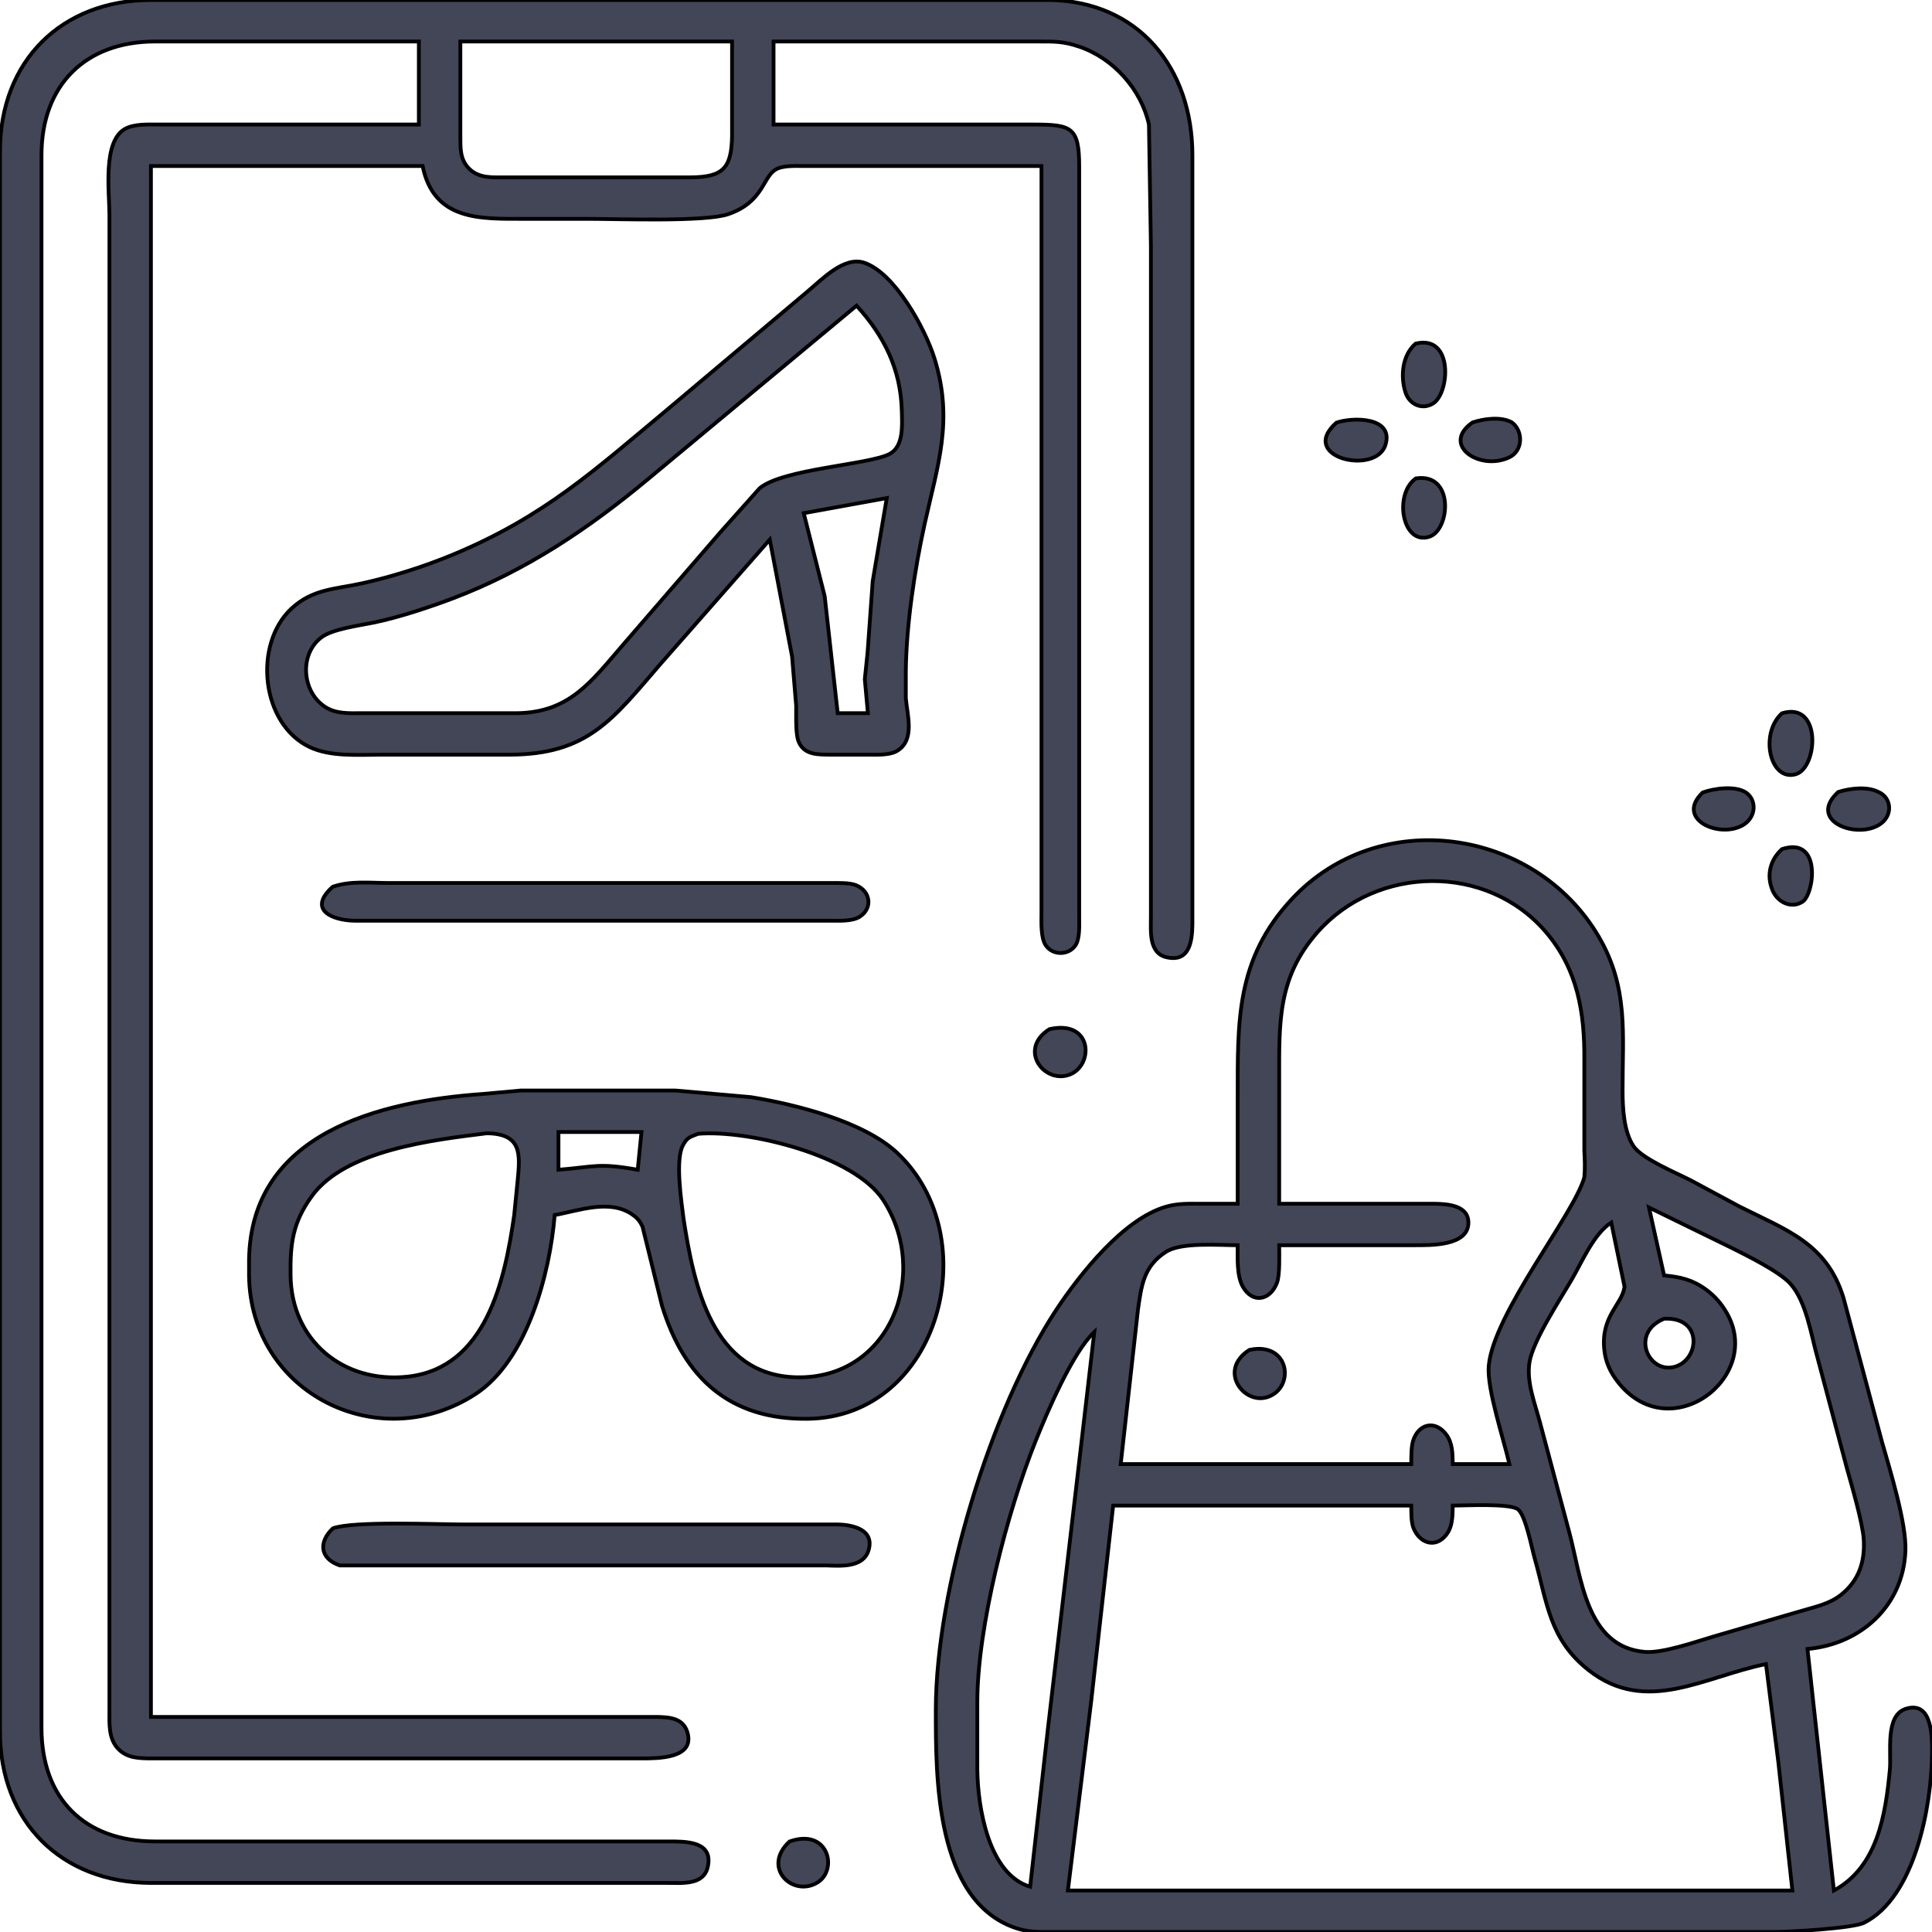
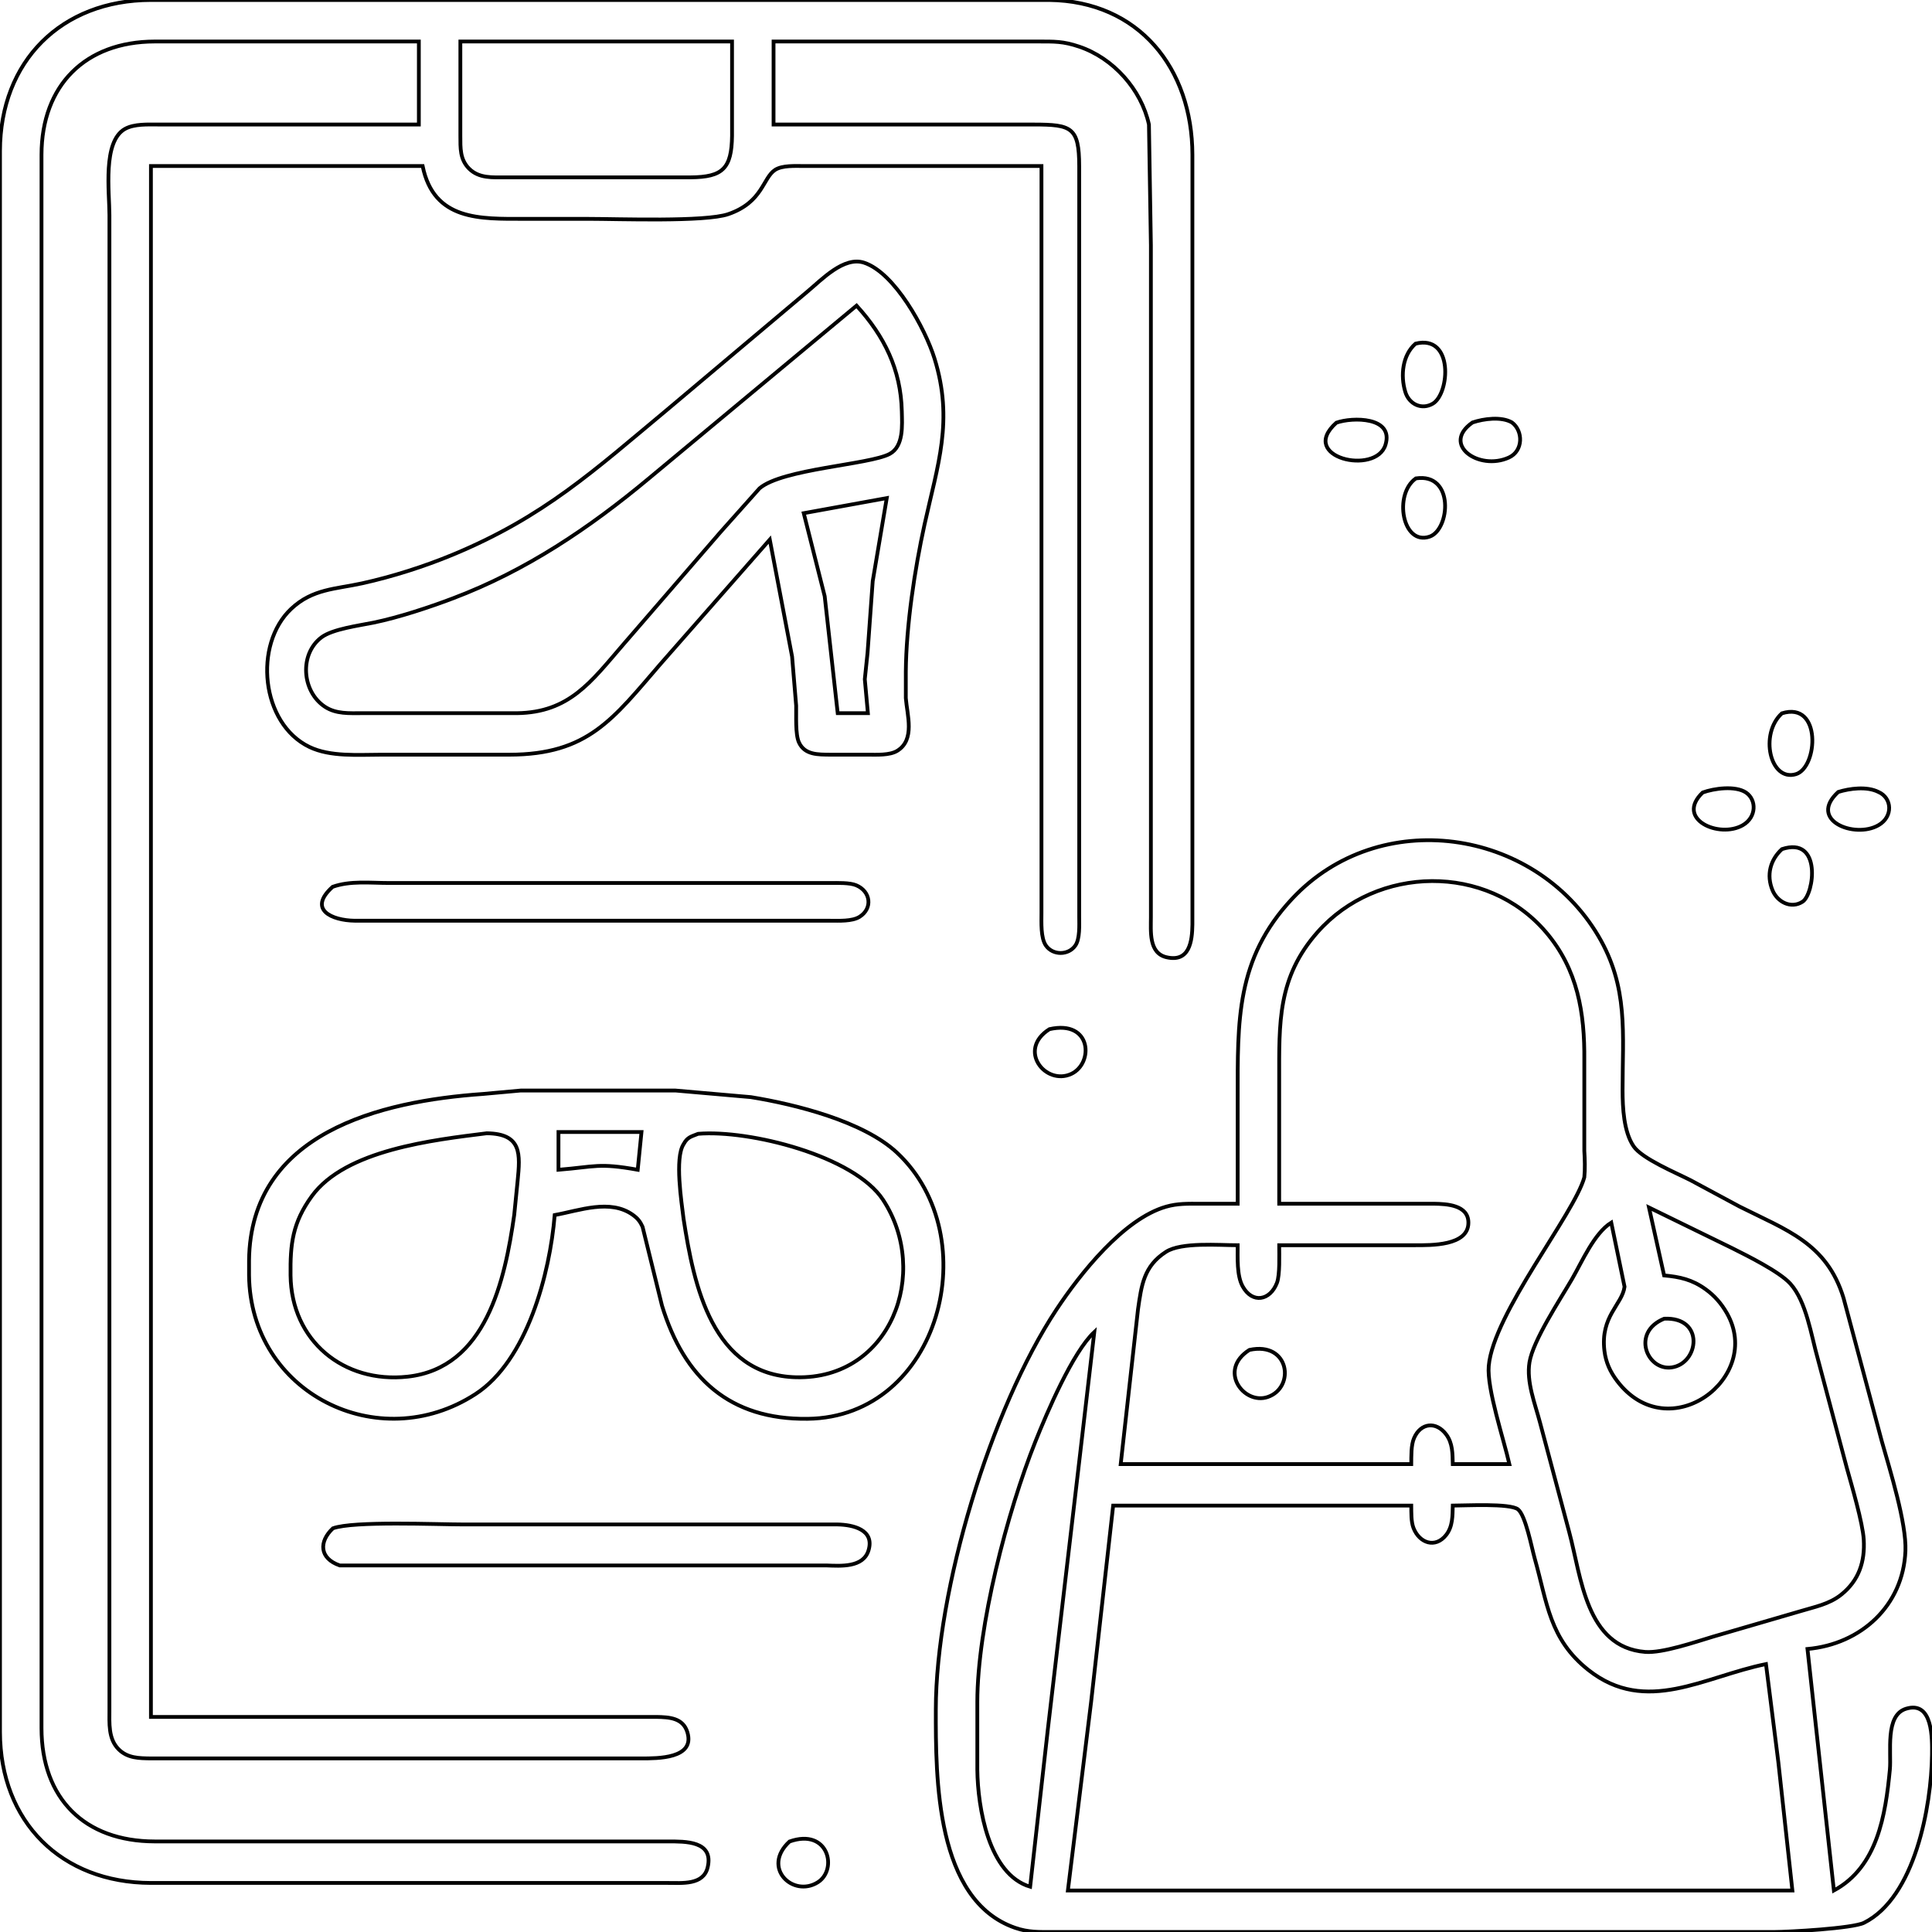
<svg xmlns="http://www.w3.org/2000/svg" width="135.45mm" height="135.45mm" viewBox="0 0 512 512">
-   <path id="fas" fill="#424656" stroke="black" stroke-width="1" d="M 111.00,11.00            C 111.00,11.00 41.00,11.00 41.00,11.00              22.60,11.03 11.03,22.60 11.00,41.00              11.00,41.00 11.00,341.00 11.00,341.00              11.00,341.00 11.00,458.00 11.00,458.00              11.03,476.63 22.37,487.97 41.00,488.00              41.00,488.00 154.00,488.00 154.00,488.00              154.00,488.00 177.00,488.00 177.00,488.00              181.54,488.01 189.24,487.79 187.53,494.90              186.39,499.62 180.75,498.99 177.00,499.00              177.00,499.00 40.00,499.00 40.00,499.00              16.23,498.96 0.04,482.77 0.00,459.00              0.00,459.00 0.00,106.00 0.00,106.00              0.00,106.00 0.00,40.00 0.00,40.00              0.04,16.23 16.23,0.04 40.00,0.00              40.00,0.00 193.00,0.00 193.00,0.00              193.00,0.00 278.00,0.00 278.00,0.00              301.83,0.28 315.96,18.12 316.00,41.00              316.00,41.00 316.00,205.00 316.00,205.00              316.00,205.00 316.00,245.00 316.00,245.00              315.94,249.42 315.25,255.12 309.10,253.67              304.38,252.55 305.01,246.73 305.00,243.00              305.00,243.00 305.00,65.00 305.00,65.00              305.00,65.00 304.48,33.00 304.48,33.00              302.46,23.69 295.01,15.39 286.00,12.36              281.67,10.90 279.44,11.01 275.00,11.00              275.00,11.00 205.00,11.00 205.00,11.00              205.00,11.00 205.00,33.00 205.00,33.00              205.00,33.00 274.00,33.00 274.00,33.00              283.94,33.02 285.98,33.70 286.00,44.00              286.00,44.00 286.00,243.00 286.00,243.00              286.00,245.15 286.22,248.77 284.98,250.57              283.15,253.21 279.01,253.22 277.17,250.57              275.77,248.53 276.00,244.44 276.00,242.00              276.00,242.00 276.00,44.00 276.00,44.00              276.00,44.00 213.00,44.00 213.00,44.00              210.76,44.00 207.32,43.78 205.41,45.02              202.10,47.18 202.18,53.59 193.00,56.75              186.88,58.86 163.87,58.00 156.00,58.00              156.00,58.00 139.00,58.00 139.00,58.00              127.27,58.00 114.96,58.54 112.00,44.00              112.00,44.00 40.00,44.00 40.00,44.00              40.00,44.00 40.00,455.00 40.00,455.00              40.00,455.00 95.00,455.00 95.00,455.00              95.00,455.00 132.00,455.00 132.00,455.00              132.00,455.00 174.00,455.00 174.00,455.00              177.31,455.07 181.00,455.23 182.16,459.05              184.29,466.12 174.15,465.99 170.00,466.00              170.00,466.00 65.00,466.00 65.00,466.00              65.00,466.00 40.00,466.00 40.00,466.00              36.86,465.95 33.82,465.96 31.43,463.57              28.64,460.78 29.01,456.62 29.00,453.00              29.00,453.00 29.00,131.00 29.00,131.00              29.00,131.00 29.00,57.00 29.00,57.00              29.00,50.90 27.15,37.53 33.11,34.17              35.57,32.79 39.23,33.00 42.00,33.00              42.00,33.00 111.00,33.00 111.00,33.00              111.00,33.00 111.00,11.00 111.00,11.00 Z            M 194.00,11.00            C 194.00,11.00 122.00,11.00 122.00,11.00              122.00,11.00 122.00,36.00 122.00,36.00              122.02,39.20 121.85,42.22 124.31,44.69              126.96,47.33 130.57,46.99 134.00,47.00              134.00,47.00 183.00,47.00 183.00,47.00              191.55,46.94 193.88,44.65 194.00,36.00              194.00,36.00 194.00,11.00 194.00,11.00 Z            M 204.00,143.00            C 204.00,143.00 175.00,176.00 175.00,176.00              162.45,190.54 155.85,199.97 135.00,200.00              135.00,200.00 101.00,200.00 101.00,200.00              94.93,200.00 87.55,200.62 82.00,197.95              69.13,191.76 67.10,170.80 77.18,161.33              82.84,156.02 88.93,156.14 96.00,154.58              103.98,152.82 112.46,150.12 120.00,146.99              144.17,136.96 157.44,124.69 177.00,108.41              177.00,108.41 214.00,77.25 214.00,77.25              217.77,74.11 223.64,67.85 229.00,69.62              237.10,72.29 245.20,87.09 247.65,95.00              252.77,111.48 248.49,123.20 245.01,139.00              242.39,150.91 240.15,165.84 240.05,178.00              240.05,178.00 240.05,185.00 240.05,185.00              240.39,189.45 242.57,196.05 237.77,198.98              235.77,200.20 232.31,200.00 230.00,200.00              230.00,200.00 220.00,200.00 220.00,200.00              216.85,199.95 213.29,200.11 211.74,196.77              210.73,194.61 211.05,189.55 210.99,187.00              210.99,187.00 209.91,174.00 209.91,174.00              209.91,174.00 204.00,143.00 204.00,143.00 Z            M 227.00,81.00            C 227.00,81.00 172.00,126.75 172.00,126.75              156.16,139.96 139.41,151.25 120.00,158.58              113.53,161.02 105.75,163.60 99.00,165.00              95.21,165.78 88.16,166.68 85.21,168.89              79.30,173.31 79.95,183.18 86.05,187.26              89.05,189.27 92.56,188.99 96.00,189.00              96.00,189.00 137.00,189.00 137.00,189.00              150.86,188.83 156.63,180.69 165.00,171.00              165.00,171.00 190.95,141.00 190.95,141.00              190.95,141.00 201.28,129.42 201.28,129.42              207.37,124.22 230.38,123.16 235.75,120.30              239.52,118.29 239.07,112.67 238.99,109.00              238.73,97.91 234.37,89.10 227.00,81.00 Z            M 375.14,91.07            C 385.30,88.56 384.20,104.30 379.73,106.96              376.74,108.74 373.41,107.09 372.43,103.89              371.08,99.51 371.69,94.05 375.14,91.07 Z            M 354.15,112.02            C 358.40,110.51 369.47,110.41 367.16,117.90              364.63,126.07 343.81,121.23 354.15,112.02 Z            M 390.23,111.96            C 393.22,110.95 397.93,110.34 400.69,111.96              403.68,114.17 403.72,119.52 399.85,121.26              391.91,124.85 381.84,117.80 390.23,111.96 Z            M 375.22,126.78            C 385.50,125.23 384.29,140.35 378.87,142.21              371.63,144.69 369.26,130.94 375.22,126.78 Z            M 235.00,132.00            C 235.00,132.00 213.00,136.00 213.00,136.00              213.00,136.00 218.55,158.00 218.55,158.00              218.55,158.00 222.00,189.00 222.00,189.00              222.00,189.00 230.00,189.00 230.00,189.00              230.00,189.00 229.18,180.00 229.18,180.00              229.18,180.00 229.91,173.00 229.91,173.00              229.91,173.00 231.28,154.00 231.28,154.00              231.28,154.00 235.00,132.00 235.00,132.00 Z            M 472.22,189.04            C 482.83,185.76 481.78,203.39 475.95,205.16              469.08,207.23 466.21,194.52 472.22,189.04 Z            M 451.23,210.02            C 454.19,208.94 459.86,208.14 462.69,210.02              465.55,211.94 465.53,216.57 461.85,218.69              455.60,222.29 443.84,217.08 451.23,210.02 Z            M 487.15,209.88            C 490.15,208.95 494.73,208.32 497.81,209.88              501.44,211.45 501.75,216.44 497.81,218.69              491.51,222.34 478.97,217.37 487.15,209.88 Z            M 328.00,319.00            C 328.00,319.00 328.00,291.00 328.00,291.00              328.00,270.66 327.49,254.14 342.44,238.17              365.56,213.46 406.59,219.41 423.55,248.00              431.64,261.66 429.98,273.93 430.00,289.00              430.01,293.52 430.29,299.93 432.93,303.79              435.17,307.07 444.15,310.80 448.00,312.76              448.00,312.76 461.00,319.75 461.00,319.75              473.37,325.98 484.13,329.43 488.56,344.00              488.56,344.00 498.71,382.00 498.71,382.00              500.86,389.57 505.26,403.67 504.96,411.00              504.37,425.57 493.16,435.72 479.00,437.00              479.00,437.00 486.00,501.00 486.00,501.00              497.55,494.78 499.68,481.00 500.83,469.00              501.28,464.35 499.48,454.58 505.10,452.84              512.29,450.62 512.04,460.85 512.00,465.00              511.84,478.73 507.46,502.81 494.00,509.55              490.99,511.05 474.16,511.99 470.00,512.00              470.00,512.00 279.00,512.00 279.00,512.00              275.36,511.99 272.53,512.12 269.00,510.89              247.93,503.57 247.97,471.18 248.00,453.00              248.05,421.24 262.54,373.40 280.00,347.00              286.25,337.55 297.78,323.01 309.00,319.79              312.09,318.90 314.83,319.00 318.00,319.00              318.00,319.00 328.00,319.00 328.00,319.00 Z            M 472.23,225.03            C 482.88,221.51 480.80,236.97 477.69,238.97              474.63,240.94 471.02,239.03 469.74,235.94              468.05,231.89 469.14,227.86 472.23,225.03 Z            M 400.00,388.00            C 398.53,381.48 394.00,368.00 394.53,362.00              395.75,348.04 417.22,321.69 419.86,312.00              420.08,309.98 420.00,307.12 419.86,305.00              419.86,305.00 419.86,281.00 419.86,281.00              419.98,268.41 418.11,256.89 409.68,247.01              394.06,228.73 364.92,229.24 349.18,247.01              338.52,259.04 339.00,271.12 339.00,286.00              339.00,286.00 339.00,319.00 339.00,319.00              339.00,319.00 380.00,319.00 380.00,319.00              383.37,319.05 389.14,319.31 389.14,324.02              389.14,330.23 379.16,329.99 375.00,330.00              375.00,330.00 339.00,330.00 339.00,330.00              339.00,332.49 339.22,337.85 338.40,339.98              336.58,344.69 331.88,345.55 329.31,340.89              327.73,338.03 328.00,333.25 328.00,330.00              322.98,330.00 313.09,329.14 309.02,331.74              303.07,335.53 302.49,340.71 301.58,347.00              301.58,347.00 297.00,388.00 297.00,388.00              297.00,388.00 374.00,388.00 374.00,388.00              374.02,385.94 373.92,383.00 374.74,381.11              376.49,377.04 380.61,376.59 383.26,380.15              385.00,382.49 384.93,385.25 385.00,388.00              385.00,388.00 400.00,388.00 400.00,388.00 Z            M 88.15,235.02            C 92.80,233.36 98.09,234.00 103.00,234.00              103.00,234.00 129.00,234.00 129.00,234.00              129.00,234.00 220.00,234.00 220.00,234.00              221.91,234.00 225.18,233.88 226.89,234.60              230.81,236.23 231.30,240.79 227.77,242.98              225.80,244.20 222.28,244.00 220.00,244.00              220.00,244.00 116.00,244.00 116.00,244.00              116.00,244.00 94.00,244.00 94.00,244.00              87.88,243.91 81.46,241.03 88.15,235.02 Z            M 278.11,272.74            C 289.38,270.19 289.89,281.82 283.89,284.60              277.07,287.76 269.47,278.21 278.11,272.74 Z            M 147.00,322.00            C 145.73,337.54 139.65,360.61 126.00,369.45              100.30,386.12 66.37,369.16 66.00,338.00              66.00,338.00 66.00,334.00 66.00,334.00              66.40,300.18 100.71,291.82 128.00,289.91              128.00,289.91 138.00,289.00 138.00,289.00              138.00,289.00 158.00,289.00 158.00,289.00              158.00,289.00 179.00,289.00 179.00,289.00              179.00,289.00 199.00,290.75 199.00,290.75              210.86,292.68 228.83,297.17 237.71,305.47              261.58,327.77 249.14,375.59 214.00,376.00              193.39,376.24 181.33,365.25 175.43,346.00              175.43,346.00 170.28,325.10 170.28,325.10              169.66,323.73 169.00,322.90 167.77,322.00              161.74,317.60 153.45,320.85 147.00,322.00 Z            M 129.00,300.33            C 114.90,302.10 91.57,304.68 82.63,317.00              77.52,324.05 76.90,329.65 77.00,338.00              77.21,355.32 91.05,366.67 108.00,364.83              128.86,362.56 133.81,339.20 136.27,322.00              136.27,322.00 137.17,313.00 137.17,313.00              137.87,305.84 138.35,300.45 129.00,300.33 Z            M 170.00,300.00            C 170.00,300.00 148.00,300.00 148.00,300.00              148.00,300.00 148.00,310.00 148.00,310.00              157.77,309.21 158.58,308.13 169.00,310.00              169.00,310.00 170.00,300.00 170.00,300.00 Z            M 185.02,300.47            C 183.15,301.23 182.20,301.30 181.15,303.23              178.77,306.92 180.62,318.60 181.15,323.00              183.87,340.66 188.76,364.45 211.00,364.99              236.05,365.59 246.65,337.30 234.04,318.00              226.36,306.27 198.52,299.36 185.02,300.47 Z            M 427.00,324.00            C 422.44,326.87 419.30,334.31 416.58,339.00              413.41,344.45 406.27,355.25 405.33,361.00              404.47,366.25 406.79,371.94 408.12,377.00              408.12,377.00 415.85,406.00 415.85,406.00              419.07,417.92 420.28,436.53 436.00,437.78              440.58,438.14 449.39,435.10 454.00,433.72              454.00,433.72 477.00,427.02 477.00,427.02              480.86,425.84 484.71,425.18 487.96,422.58              492.64,418.84 494.26,413.83 493.91,408.00              493.64,403.55 490.72,393.67 489.42,389.00              489.42,389.00 481.71,360.00 481.71,360.00              479.96,353.83 478.73,344.96 474.47,340.21              471.60,337.01 463.08,332.80 459.00,330.75              459.00,330.75 437.00,320.00 437.00,320.00              437.00,320.00 441.00,338.00 441.00,338.00              445.20,338.38 448.46,339.11 451.98,341.65              454.38,343.37 456.17,345.44 457.64,348.00              467.41,365.10 442.23,383.98 428.56,365.98              426.71,363.56 425.56,361.03 425.19,358.00              424.07,348.78 429.91,345.75 430.52,341.00              430.52,341.00 427.00,324.00 427.00,324.00 Z            M 441.02,349.47            C 432.24,353.04 436.44,363.30 443.00,362.38              450.27,361.37 451.85,348.96 441.02,349.47 Z            M 290.00,353.00            C 284.28,358.35 277.46,374.34 274.40,382.00              266.93,400.67 259.03,430.96 259.00,451.00              259.00,451.00 259.00,469.00 259.00,469.00              259.12,479.05 262.00,496.74 273.00,500.00              273.00,500.00 277.72,458.00 277.72,458.00              277.72,458.00 286.16,386.00 286.16,386.00              286.16,386.00 290.00,353.00 290.00,353.00 Z            M 331.11,357.74            C 341.77,355.43 343.32,367.71 335.96,370.22              329.60,372.39 322.65,363.09 331.11,357.74 Z            M 374.00,399.00            C 374.00,399.00 295.00,399.00 295.00,399.00              295.00,399.00 289.16,451.00 289.16,451.00              289.16,451.00 283.00,501.00 283.00,501.00              283.00,501.00 475.00,501.00 475.00,501.00              475.00,501.00 471.28,467.00 471.28,467.00              471.28,467.00 468.00,441.00 468.00,441.00              451.65,444.30 436.24,454.60 421.00,442.61              410.57,434.40 410.05,424.77 406.71,413.00              405.91,410.18 404.30,401.57 402.28,399.99              400.15,398.34 388.25,399.00 385.00,399.00              384.93,401.67 385.01,404.53 383.26,406.76              380.37,410.44 376.16,408.92 374.60,404.96              373.93,403.27 374.02,400.81 374.00,399.00 Z            M 88.23,405.02            C 93.67,403.03 115.77,404.00 123.00,404.00              123.00,404.00 198.00,404.00 198.00,404.00              198.00,404.00 222.00,404.00 222.00,404.00              225.97,404.08 231.86,405.34 230.16,410.89              228.75,415.48 222.76,414.99 219.00,414.86              219.00,414.86 115.00,414.86 115.00,414.86              115.00,414.86 90.04,414.86 90.04,414.86              84.61,412.99 84.47,408.53 88.23,405.02 Z            M 209.23,488.02            C 219.57,484.35 222.09,495.45 216.72,498.83              210.15,502.96 201.71,494.95 209.23,488.02 Z" />
+   <path id="fas" fill="none" stroke="black" stroke-width="1" d="M 111.00,11.00            C 111.00,11.00 41.00,11.00 41.00,11.00              22.60,11.03 11.03,22.60 11.00,41.00              11.00,41.00 11.00,341.00 11.00,341.00              11.00,341.00 11.00,458.00 11.00,458.00              11.03,476.63 22.37,487.97 41.00,488.00              41.00,488.00 154.00,488.00 154.00,488.00              154.00,488.00 177.00,488.00 177.00,488.00              181.54,488.01 189.24,487.79 187.53,494.90              186.39,499.62 180.75,498.99 177.00,499.00              177.00,499.00 40.00,499.00 40.00,499.00              16.23,498.96 0.04,482.77 0.00,459.00              0.00,459.00 0.00,106.00 0.00,106.00              0.00,106.00 0.00,40.00 0.00,40.00              0.04,16.23 16.23,0.04 40.00,0.00              40.00,0.00 193.00,0.00 193.00,0.00              193.00,0.00 278.00,0.00 278.00,0.00              301.83,0.28 315.96,18.12 316.00,41.00              316.00,41.00 316.00,205.00 316.00,205.00              316.00,205.00 316.00,245.00 316.00,245.00              315.94,249.42 315.25,255.12 309.10,253.67              304.38,252.55 305.01,246.73 305.00,243.00              305.00,243.00 305.00,65.00 305.00,65.00              305.00,65.00 304.48,33.00 304.48,33.00              302.46,23.69 295.01,15.39 286.00,12.36              281.67,10.90 279.44,11.01 275.00,11.00              275.00,11.00 205.00,11.00 205.00,11.00              205.00,11.00 205.00,33.00 205.00,33.00              205.00,33.00 274.00,33.00 274.00,33.00              283.94,33.02 285.98,33.70 286.00,44.00              286.00,44.00 286.00,243.00 286.00,243.00              286.00,245.15 286.22,248.77 284.98,250.57              283.15,253.21 279.01,253.22 277.17,250.57              275.77,248.53 276.00,244.44 276.00,242.00              276.00,242.00 276.00,44.00 276.00,44.00              276.00,44.00 213.00,44.00 213.00,44.00              210.76,44.00 207.32,43.78 205.41,45.02              202.10,47.18 202.18,53.59 193.00,56.75              186.88,58.86 163.87,58.00 156.00,58.00              156.00,58.00 139.00,58.00 139.00,58.00              127.27,58.00 114.96,58.54 112.00,44.00              112.00,44.00 40.00,44.00 40.00,44.00              40.00,44.00 40.00,455.00 40.00,455.00              40.00,455.00 95.00,455.00 95.00,455.00              95.00,455.00 132.00,455.00 132.00,455.00              132.00,455.00 174.00,455.00 174.00,455.00              177.31,455.07 181.00,455.23 182.16,459.05              184.29,466.12 174.15,465.99 170.00,466.00              170.00,466.00 65.00,466.00 65.00,466.00              65.00,466.00 40.00,466.00 40.00,466.00              36.86,465.95 33.82,465.96 31.43,463.57              28.64,460.78 29.01,456.62 29.00,453.00              29.00,453.00 29.00,131.00 29.00,131.00              29.00,131.00 29.00,57.00 29.00,57.00              29.00,50.90 27.15,37.53 33.11,34.17              35.57,32.79 39.23,33.00 42.00,33.00              42.00,33.00 111.00,33.00 111.00,33.00              111.00,33.00 111.00,11.00 111.00,11.00 Z            M 194.00,11.00            C 194.00,11.00 122.00,11.00 122.00,11.00              122.00,11.00 122.00,36.00 122.00,36.00              122.02,39.20 121.85,42.22 124.31,44.69              126.96,47.33 130.57,46.99 134.00,47.00              134.00,47.00 183.00,47.00 183.00,47.00              191.55,46.94 193.88,44.65 194.00,36.00              194.00,36.00 194.00,11.00 194.00,11.00 Z            M 204.00,143.00            C 204.00,143.00 175.00,176.00 175.00,176.00              162.45,190.54 155.85,199.97 135.00,200.00              135.00,200.00 101.00,200.00 101.00,200.00              94.93,200.00 87.55,200.62 82.00,197.95              69.13,191.76 67.10,170.80 77.18,161.33              82.84,156.02 88.93,156.14 96.00,154.58              103.98,152.82 112.46,150.12 120.00,146.99              144.17,136.96 157.44,124.69 177.00,108.41              177.00,108.41 214.00,77.25 214.00,77.25              217.77,74.11 223.64,67.85 229.00,69.62              237.10,72.29 245.20,87.09 247.65,95.00              252.77,111.48 248.49,123.20 245.01,139.00              242.39,150.91 240.15,165.84 240.05,178.00              240.05,178.00 240.05,185.00 240.05,185.00              240.39,189.45 242.57,196.05 237.77,198.98              235.77,200.20 232.31,200.00 230.00,200.00              230.00,200.00 220.00,200.00 220.00,200.00              216.85,199.95 213.29,200.11 211.74,196.77              210.73,194.61 211.05,189.55 210.99,187.00              210.99,187.00 209.91,174.00 209.91,174.00              209.91,174.00 204.00,143.00 204.00,143.00 Z            M 227.00,81.00            C 227.00,81.00 172.00,126.75 172.00,126.75              156.16,139.96 139.41,151.25 120.00,158.58              113.53,161.02 105.75,163.60 99.00,165.00              95.21,165.78 88.16,166.68 85.21,168.89              79.30,173.31 79.95,183.18 86.05,187.26              89.05,189.27 92.56,188.99 96.00,189.00              96.00,189.00 137.00,189.00 137.00,189.00              150.86,188.83 156.63,180.69 165.00,171.00              165.00,171.00 190.95,141.00 190.95,141.00              190.95,141.00 201.28,129.42 201.28,129.42              207.37,124.22 230.38,123.16 235.75,120.30              239.52,118.29 239.07,112.67 238.99,109.00              238.73,97.91 234.37,89.10 227.00,81.00 Z            M 375.14,91.07            C 385.30,88.56 384.20,104.30 379.73,106.96              376.74,108.74 373.41,107.09 372.43,103.89              371.08,99.51 371.69,94.05 375.14,91.07 Z            M 354.15,112.02            C 358.40,110.51 369.47,110.41 367.16,117.90              364.63,126.07 343.81,121.23 354.15,112.02 Z            M 390.23,111.96            C 393.22,110.95 397.93,110.34 400.69,111.96              403.68,114.17 403.72,119.52 399.85,121.26              391.91,124.85 381.84,117.80 390.23,111.96 Z            M 375.22,126.78            C 385.50,125.23 384.29,140.35 378.87,142.21              371.63,144.69 369.26,130.94 375.22,126.78 Z            M 235.00,132.00            C 235.00,132.00 213.00,136.00 213.00,136.00              213.00,136.00 218.55,158.00 218.55,158.00              218.55,158.00 222.00,189.00 222.00,189.00              222.00,189.00 230.00,189.00 230.00,189.00              230.00,189.00 229.18,180.00 229.18,180.00              229.18,180.00 229.91,173.00 229.91,173.00              229.91,173.00 231.28,154.00 231.28,154.00              231.28,154.00 235.00,132.00 235.00,132.00 Z            M 472.22,189.04            C 482.83,185.76 481.78,203.39 475.95,205.16              469.08,207.23 466.21,194.52 472.22,189.04 Z            M 451.23,210.02            C 454.19,208.94 459.86,208.14 462.69,210.02              465.55,211.94 465.53,216.57 461.85,218.69              455.60,222.29 443.84,217.08 451.23,210.02 Z            M 487.15,209.88            C 490.15,208.95 494.73,208.32 497.81,209.88              501.44,211.45 501.75,216.44 497.81,218.69              491.51,222.34 478.97,217.37 487.15,209.88 Z            M 328.00,319.00            C 328.00,319.00 328.00,291.00 328.00,291.00              328.00,270.66 327.49,254.14 342.44,238.17              365.56,213.46 406.59,219.41 423.55,248.00              431.64,261.66 429.98,273.93 430.00,289.00              430.01,293.52 430.29,299.93 432.93,303.79              435.17,307.07 444.15,310.80 448.00,312.76              448.00,312.76 461.00,319.75 461.00,319.75              473.37,325.98 484.13,329.43 488.56,344.00              488.56,344.00 498.71,382.00 498.71,382.00              500.86,389.57 505.26,403.67 504.96,411.00              504.37,425.57 493.16,435.72 479.00,437.00              479.00,437.00 486.00,501.00 486.00,501.00              497.55,494.78 499.68,481.00 500.83,469.00              501.28,464.35 499.48,454.58 505.10,452.84              512.29,450.62 512.04,460.85 512.00,465.00              511.84,478.73 507.46,502.81 494.00,509.55              490.99,511.05 474.16,511.99 470.00,512.00              470.00,512.00 279.00,512.00 279.00,512.00              275.36,511.99 272.53,512.12 269.00,510.89              247.93,503.57 247.97,471.18 248.00,453.00              248.05,421.24 262.54,373.40 280.00,347.00              286.25,337.55 297.78,323.01 309.00,319.79              312.09,318.90 314.83,319.00 318.00,319.00              318.00,319.00 328.00,319.00 328.00,319.00 Z            M 472.23,225.03            C 482.88,221.51 480.80,236.97 477.69,238.97              474.63,240.94 471.02,239.03 469.74,235.94              468.05,231.89 469.14,227.86 472.23,225.03 Z            M 400.00,388.00            C 398.53,381.48 394.00,368.00 394.53,362.00              395.75,348.04 417.22,321.69 419.86,312.00              420.08,309.98 420.00,307.12 419.86,305.00              419.86,305.00 419.86,281.00 419.86,281.00              419.98,268.41 418.11,256.89 409.68,247.01              394.06,228.73 364.92,229.24 349.18,247.01              338.52,259.04 339.00,271.12 339.00,286.00              339.00,286.00 339.00,319.00 339.00,319.00              339.00,319.00 380.00,319.00 380.00,319.00              383.37,319.05 389.14,319.31 389.14,324.02              389.14,330.23 379.16,329.99 375.00,330.00              375.00,330.00 339.00,330.00 339.00,330.00              339.00,332.49 339.22,337.85 338.40,339.98              336.58,344.69 331.88,345.55 329.31,340.89              327.73,338.03 328.00,333.25 328.00,330.00              322.98,330.00 313.09,329.14 309.02,331.74              303.07,335.53 302.49,340.71 301.58,347.00              301.58,347.00 297.00,388.00 297.00,388.00              297.00,388.00 374.00,388.00 374.00,388.00              374.02,385.94 373.92,383.00 374.74,381.11              376.49,377.04 380.61,376.59 383.26,380.15              385.00,382.49 384.93,385.25 385.00,388.00              385.00,388.00 400.00,388.00 400.00,388.00 Z            M 88.15,235.02            C 92.80,233.36 98.09,234.00 103.00,234.00              103.00,234.00 129.00,234.00 129.00,234.00              129.00,234.00 220.00,234.00 220.00,234.00              221.91,234.00 225.18,233.88 226.89,234.60              230.81,236.23 231.30,240.79 227.77,242.98              225.80,244.20 222.28,244.00 220.00,244.00              220.00,244.00 116.00,244.00 116.00,244.00              116.00,244.00 94.00,244.00 94.00,244.00              87.88,243.91 81.46,241.03 88.15,235.02 Z            M 278.11,272.74            C 289.38,270.19 289.89,281.82 283.89,284.60              277.07,287.76 269.47,278.21 278.11,272.74 Z            M 147.00,322.00            C 145.73,337.54 139.65,360.61 126.00,369.45              100.30,386.12 66.37,369.16 66.00,338.00              66.00,338.00 66.00,334.00 66.00,334.00              66.40,300.18 100.71,291.82 128.00,289.91              128.00,289.91 138.00,289.00 138.00,289.00              138.00,289.00 158.00,289.00 158.00,289.00              158.00,289.00 179.00,289.00 179.00,289.00              179.00,289.00 199.00,290.75 199.00,290.75              210.86,292.68 228.83,297.17 237.71,305.47              261.58,327.77 249.14,375.59 214.00,376.00              193.39,376.24 181.33,365.25 175.43,346.00              175.43,346.00 170.28,325.10 170.28,325.10              169.66,323.73 169.00,322.90 167.77,322.00              161.74,317.60 153.45,320.85 147.00,322.00 Z            M 129.00,300.33            C 114.90,302.10 91.57,304.68 82.63,317.00              77.52,324.05 76.90,329.65 77.00,338.00              77.21,355.32 91.05,366.67 108.00,364.83              128.86,362.56 133.81,339.20 136.27,322.00              136.27,322.00 137.17,313.00 137.17,313.00              137.87,305.84 138.35,300.45 129.00,300.33 Z            M 170.00,300.00            C 170.00,300.00 148.00,300.00 148.00,300.00              148.00,300.00 148.00,310.00 148.00,310.00              157.77,309.21 158.58,308.13 169.00,310.00              169.00,310.00 170.00,300.00 170.00,300.00 Z            M 185.02,300.47            C 183.15,301.23 182.20,301.30 181.15,303.23              178.77,306.92 180.62,318.60 181.15,323.00              183.87,340.66 188.76,364.45 211.00,364.99              236.05,365.59 246.65,337.30 234.04,318.00              226.36,306.27 198.52,299.36 185.02,300.47 Z            M 427.00,324.00            C 422.44,326.87 419.30,334.31 416.58,339.00              413.41,344.45 406.27,355.25 405.33,361.00              404.47,366.25 406.79,371.94 408.12,377.00              408.12,377.00 415.85,406.00 415.85,406.00              419.07,417.92 420.28,436.53 436.00,437.78              440.58,438.14 449.39,435.10 454.00,433.72              454.00,433.72 477.00,427.02 477.00,427.02              480.86,425.84 484.71,425.18 487.96,422.58              492.64,418.84 494.26,413.83 493.91,408.00              493.64,403.55 490.72,393.67 489.42,389.00              489.42,389.00 481.71,360.00 481.71,360.00              479.96,353.83 478.73,344.96 474.47,340.21              471.60,337.01 463.08,332.80 459.00,330.75              459.00,330.75 437.00,320.00 437.00,320.00              437.00,320.00 441.00,338.00 441.00,338.00              445.20,338.38 448.46,339.11 451.98,341.65              454.38,343.37 456.17,345.44 457.64,348.00              467.41,365.10 442.23,383.98 428.56,365.98              426.71,363.56 425.56,361.03 425.19,358.00              424.07,348.78 429.91,345.75 430.52,341.00              430.52,341.00 427.00,324.00 427.00,324.00 Z            M 441.02,349.47            C 432.24,353.04 436.44,363.30 443.00,362.38              450.27,361.37 451.85,348.96 441.02,349.47 Z            M 290.00,353.00            C 284.28,358.35 277.46,374.34 274.40,382.00              266.93,400.67 259.03,430.96 259.00,451.00              259.00,451.00 259.00,469.00 259.00,469.00              259.12,479.05 262.00,496.74 273.00,500.00              273.00,500.00 277.72,458.00 277.72,458.00              277.72,458.00 286.16,386.00 286.16,386.00              286.16,386.00 290.00,353.00 290.00,353.00 Z            M 331.11,357.74            C 341.77,355.43 343.32,367.71 335.96,370.22              329.60,372.39 322.65,363.09 331.11,357.74 Z            M 374.00,399.00            C 374.00,399.00 295.00,399.00 295.00,399.00              295.00,399.00 289.16,451.00 289.16,451.00              289.16,451.00 283.00,501.00 283.00,501.00              283.00,501.00 475.00,501.00 475.00,501.00              475.00,501.00 471.28,467.00 471.28,467.00              471.28,467.00 468.00,441.00 468.00,441.00              451.65,444.30 436.24,454.60 421.00,442.61              410.57,434.40 410.05,424.77 406.71,413.00              405.91,410.18 404.30,401.57 402.28,399.99              400.15,398.34 388.25,399.00 385.00,399.00              384.93,401.67 385.01,404.53 383.26,406.76              380.37,410.44 376.16,408.92 374.60,404.96              373.93,403.27 374.02,400.81 374.00,399.00 Z            M 88.23,405.02            C 93.67,403.03 115.77,404.00 123.00,404.00              123.00,404.00 198.00,404.00 198.00,404.00              198.00,404.00 222.00,404.00 222.00,404.00              225.97,404.08 231.86,405.34 230.16,410.89              228.75,415.48 222.76,414.99 219.00,414.86              219.00,414.86 115.00,414.86 115.00,414.86              115.00,414.86 90.04,414.86 90.04,414.86              84.61,412.99 84.47,408.53 88.23,405.02 Z            M 209.23,488.02            C 219.57,484.35 222.09,495.45 216.72,498.83              210.15,502.96 201.71,494.95 209.23,488.02 Z" />
</svg>
